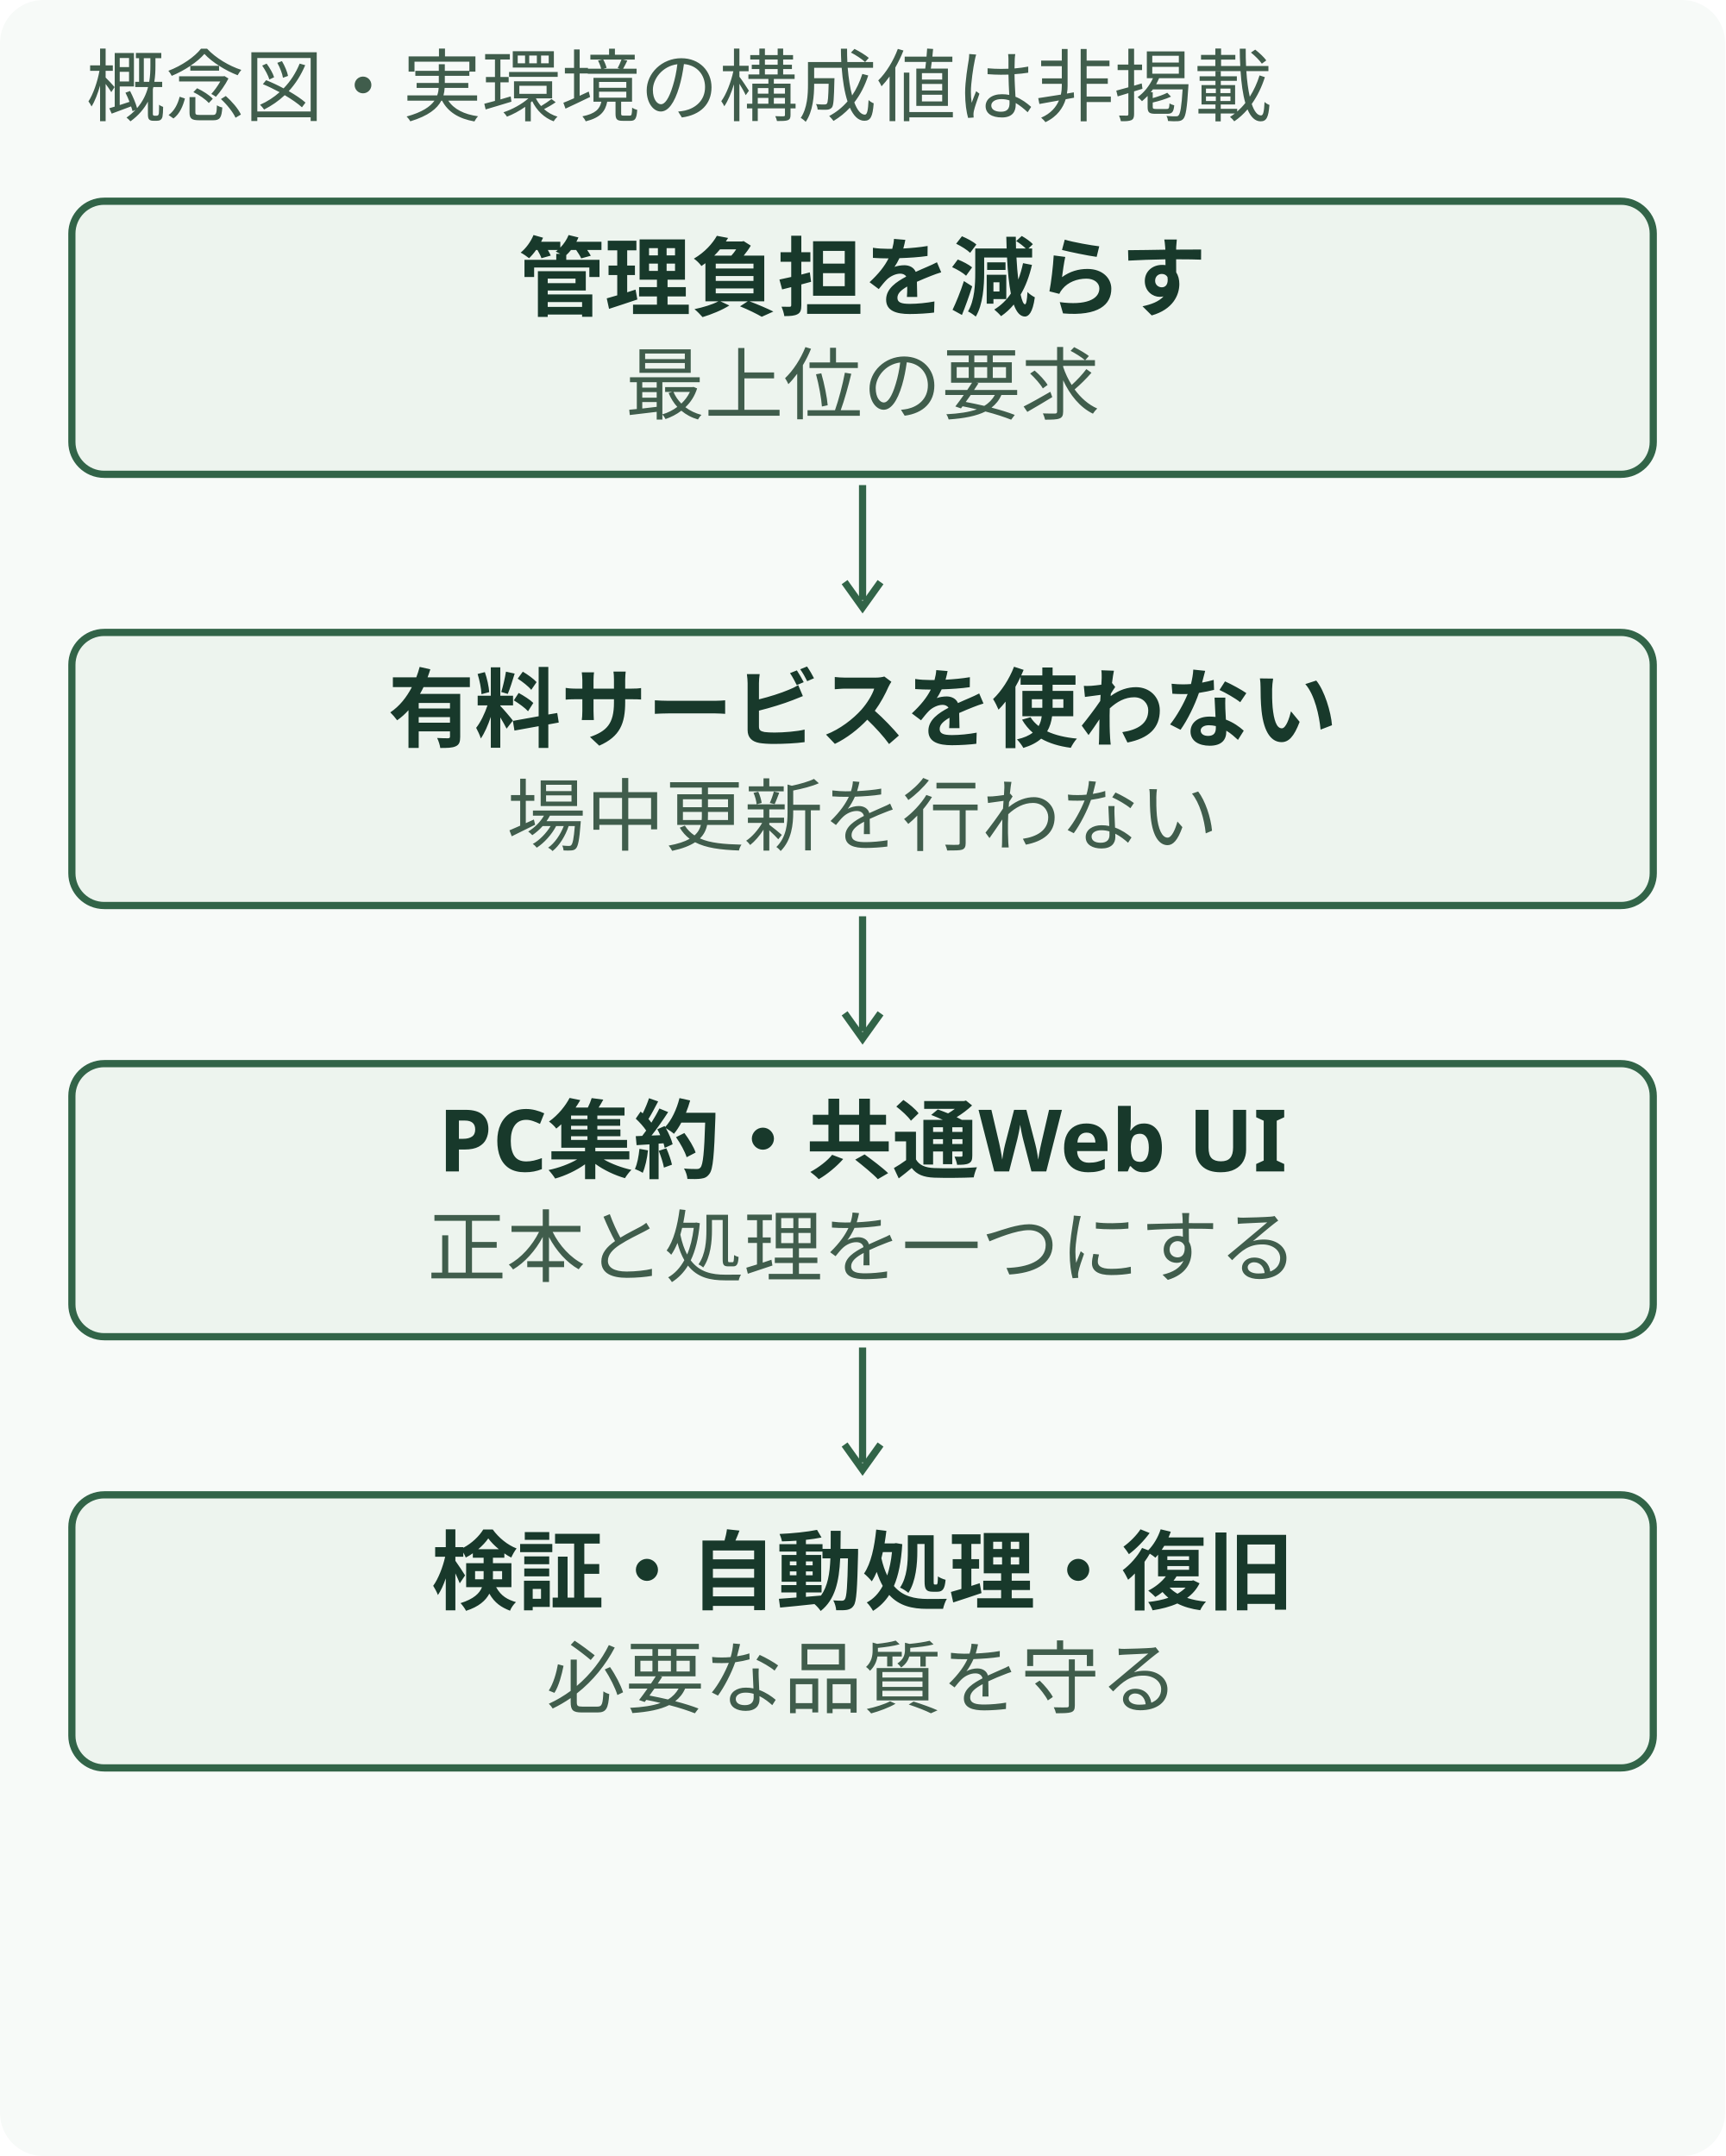
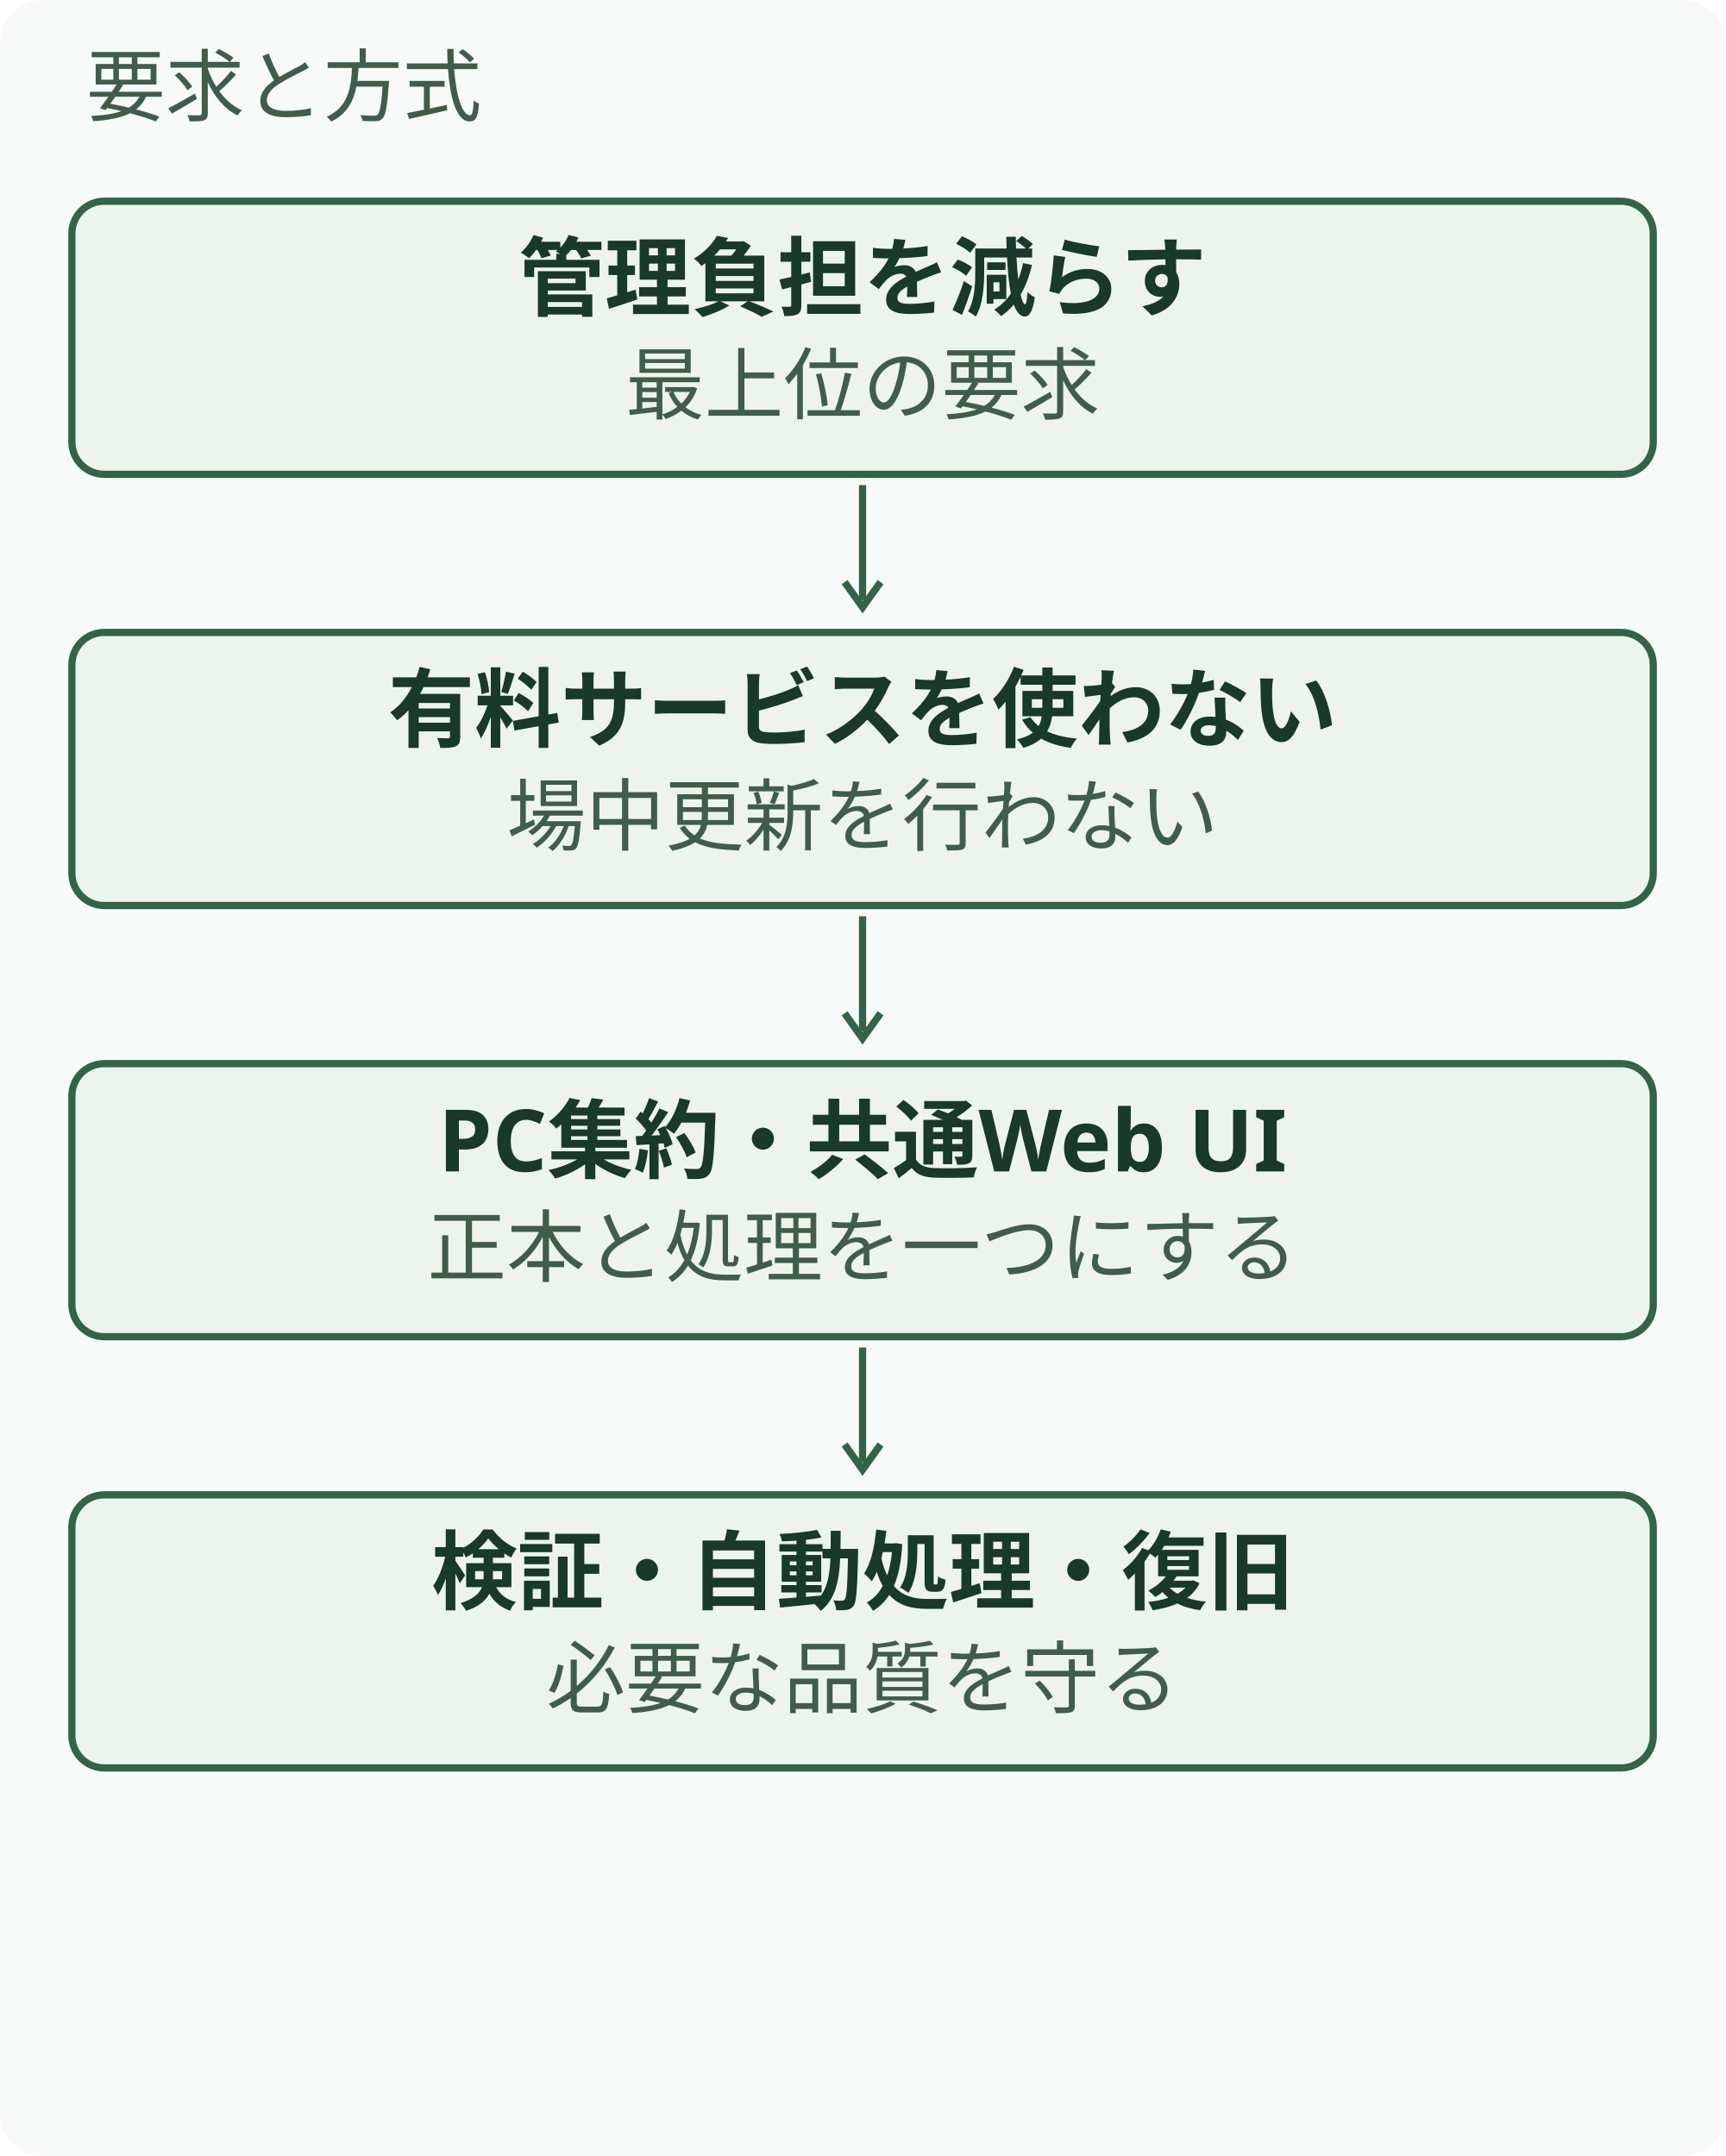
<svg xmlns="http://www.w3.org/2000/svg" width="480" height="600" viewBox="0 0 480 600" role="img" aria-labelledby="title desc">
  <rect width="480" height="600" rx="12" fill="#f7faf8" />
-   <text x="24" y="32" fill="#405d4c" font-family="sans-serif" font-size="22">概念図・実環境の構成値は非掲載</text>
+   <text x="24" y="32" fill="#405d4c" font-family="sans-serif" font-size="22">要求と方式</text>
  <rect x="20" y="56" width="440" height="76" rx="9" fill="#edf4ee" stroke="#326448" stroke-width="2" />
  <text x="240" y="86" text-anchor="middle" fill="#18392b" font-family="sans-serif" font-size="24" font-weight="600">管理負担を減らす</text>
  <text x="240" y="115" text-anchor="middle" fill="#405d4c" font-family="sans-serif" font-size="22">最上位の要求</text>
  <path d="M240 135 V167" fill="none" stroke="#326448" stroke-width="2" />
  <path d="M235 162 L240 169 L245 162" fill="none" stroke="#326448" stroke-width="2" />
  <rect x="20" y="176" width="440" height="76" rx="9" fill="#edf4ee" stroke="#326448" stroke-width="2" />
  <text x="240" y="206" text-anchor="middle" fill="#18392b" font-family="sans-serif" font-size="24" font-weight="600">有料サービスを使わない</text>
  <text x="240" y="235" text-anchor="middle" fill="#405d4c" font-family="sans-serif" font-size="22">場中更新を行わない</text>
  <path d="M240 255 V287" fill="none" stroke="#326448" stroke-width="2" />
  <path d="M235 282 L240 289 L245 282" fill="none" stroke="#326448" stroke-width="2" />
  <rect x="20" y="296" width="440" height="76" rx="9" fill="#edf4ee" stroke="#326448" stroke-width="2" />
  <text x="240" y="326" text-anchor="middle" fill="#18392b" font-family="sans-serif" font-size="24" font-weight="600">PC集約・共通Web UI</text>
  <text x="240" y="355" text-anchor="middle" fill="#405d4c" font-family="sans-serif" font-size="22">正本と処理を一つにする</text>
  <path d="M240 375 V407" fill="none" stroke="#326448" stroke-width="2" />
  <path d="M235 402 L240 409 L245 402" fill="none" stroke="#326448" stroke-width="2" />
  <rect x="20" y="416" width="440" height="76" rx="9" fill="#edf4ee" stroke="#326448" stroke-width="2" />
  <text x="240" y="446" text-anchor="middle" fill="#18392b" font-family="sans-serif" font-size="24" font-weight="600">検証・自動処理・復旧</text>
  <text x="240" y="475" text-anchor="middle" fill="#405d4c" font-family="sans-serif" font-size="22">必要な品質を守る</text>
</svg>
